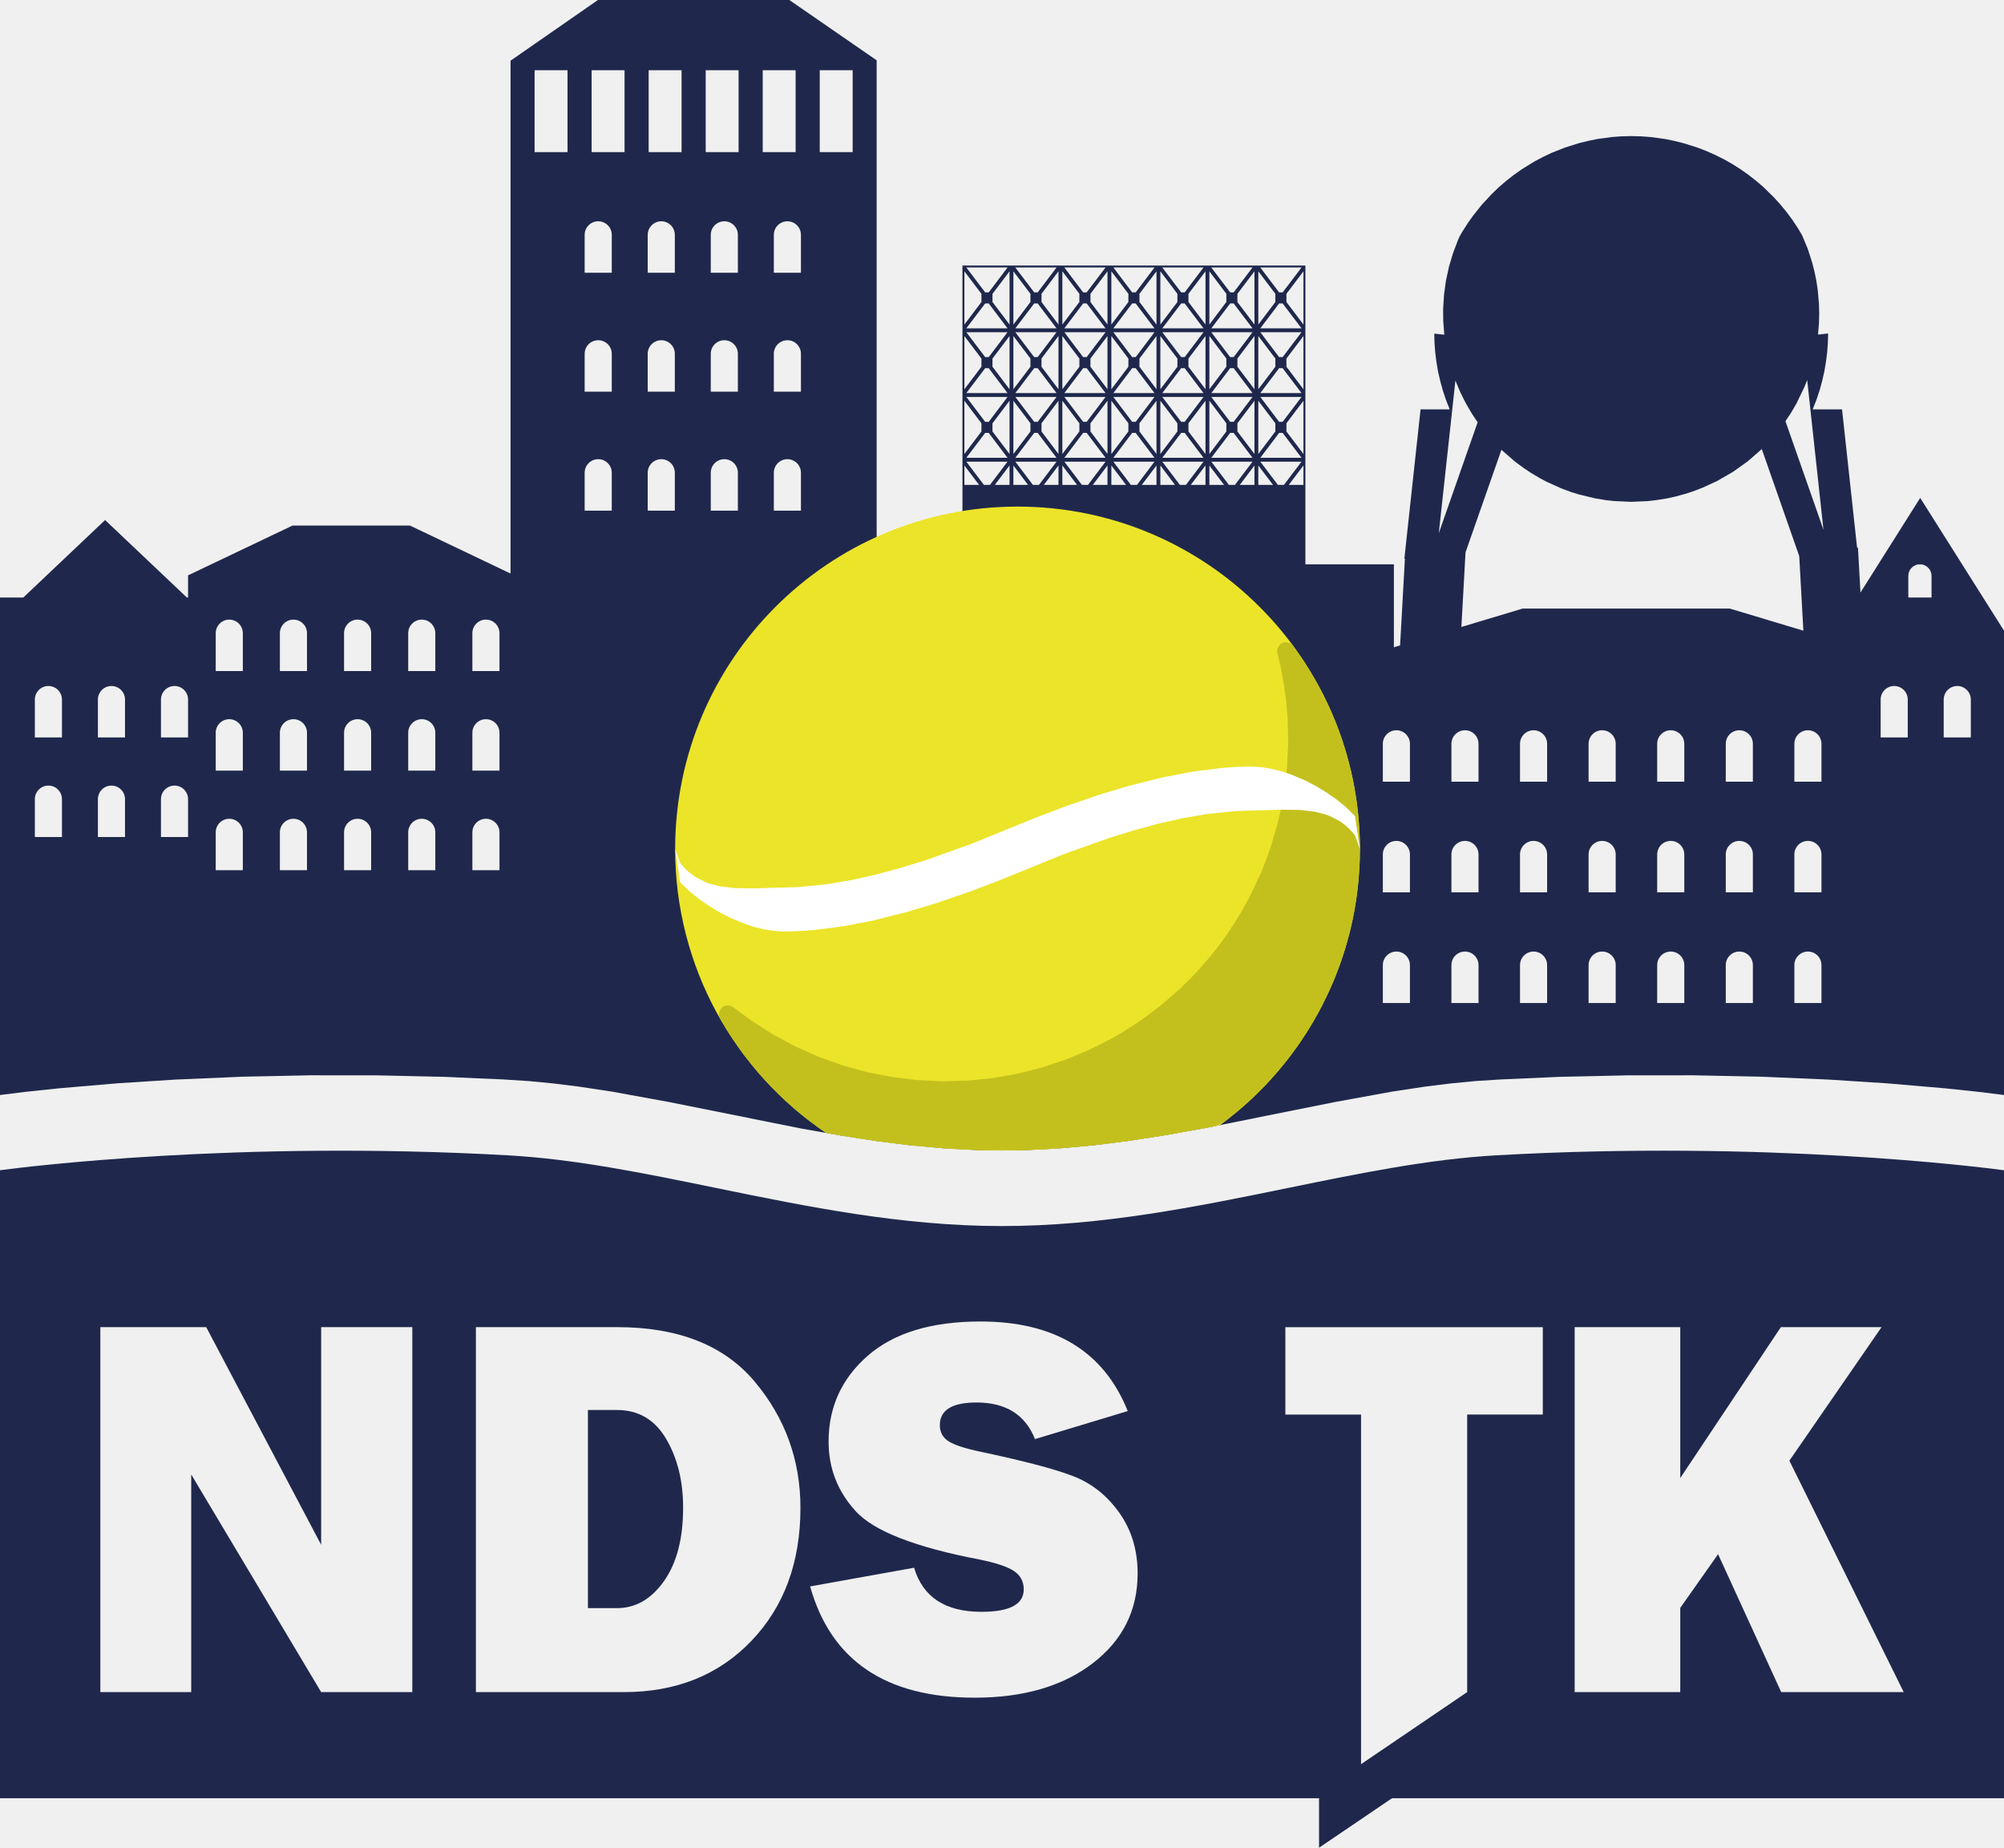
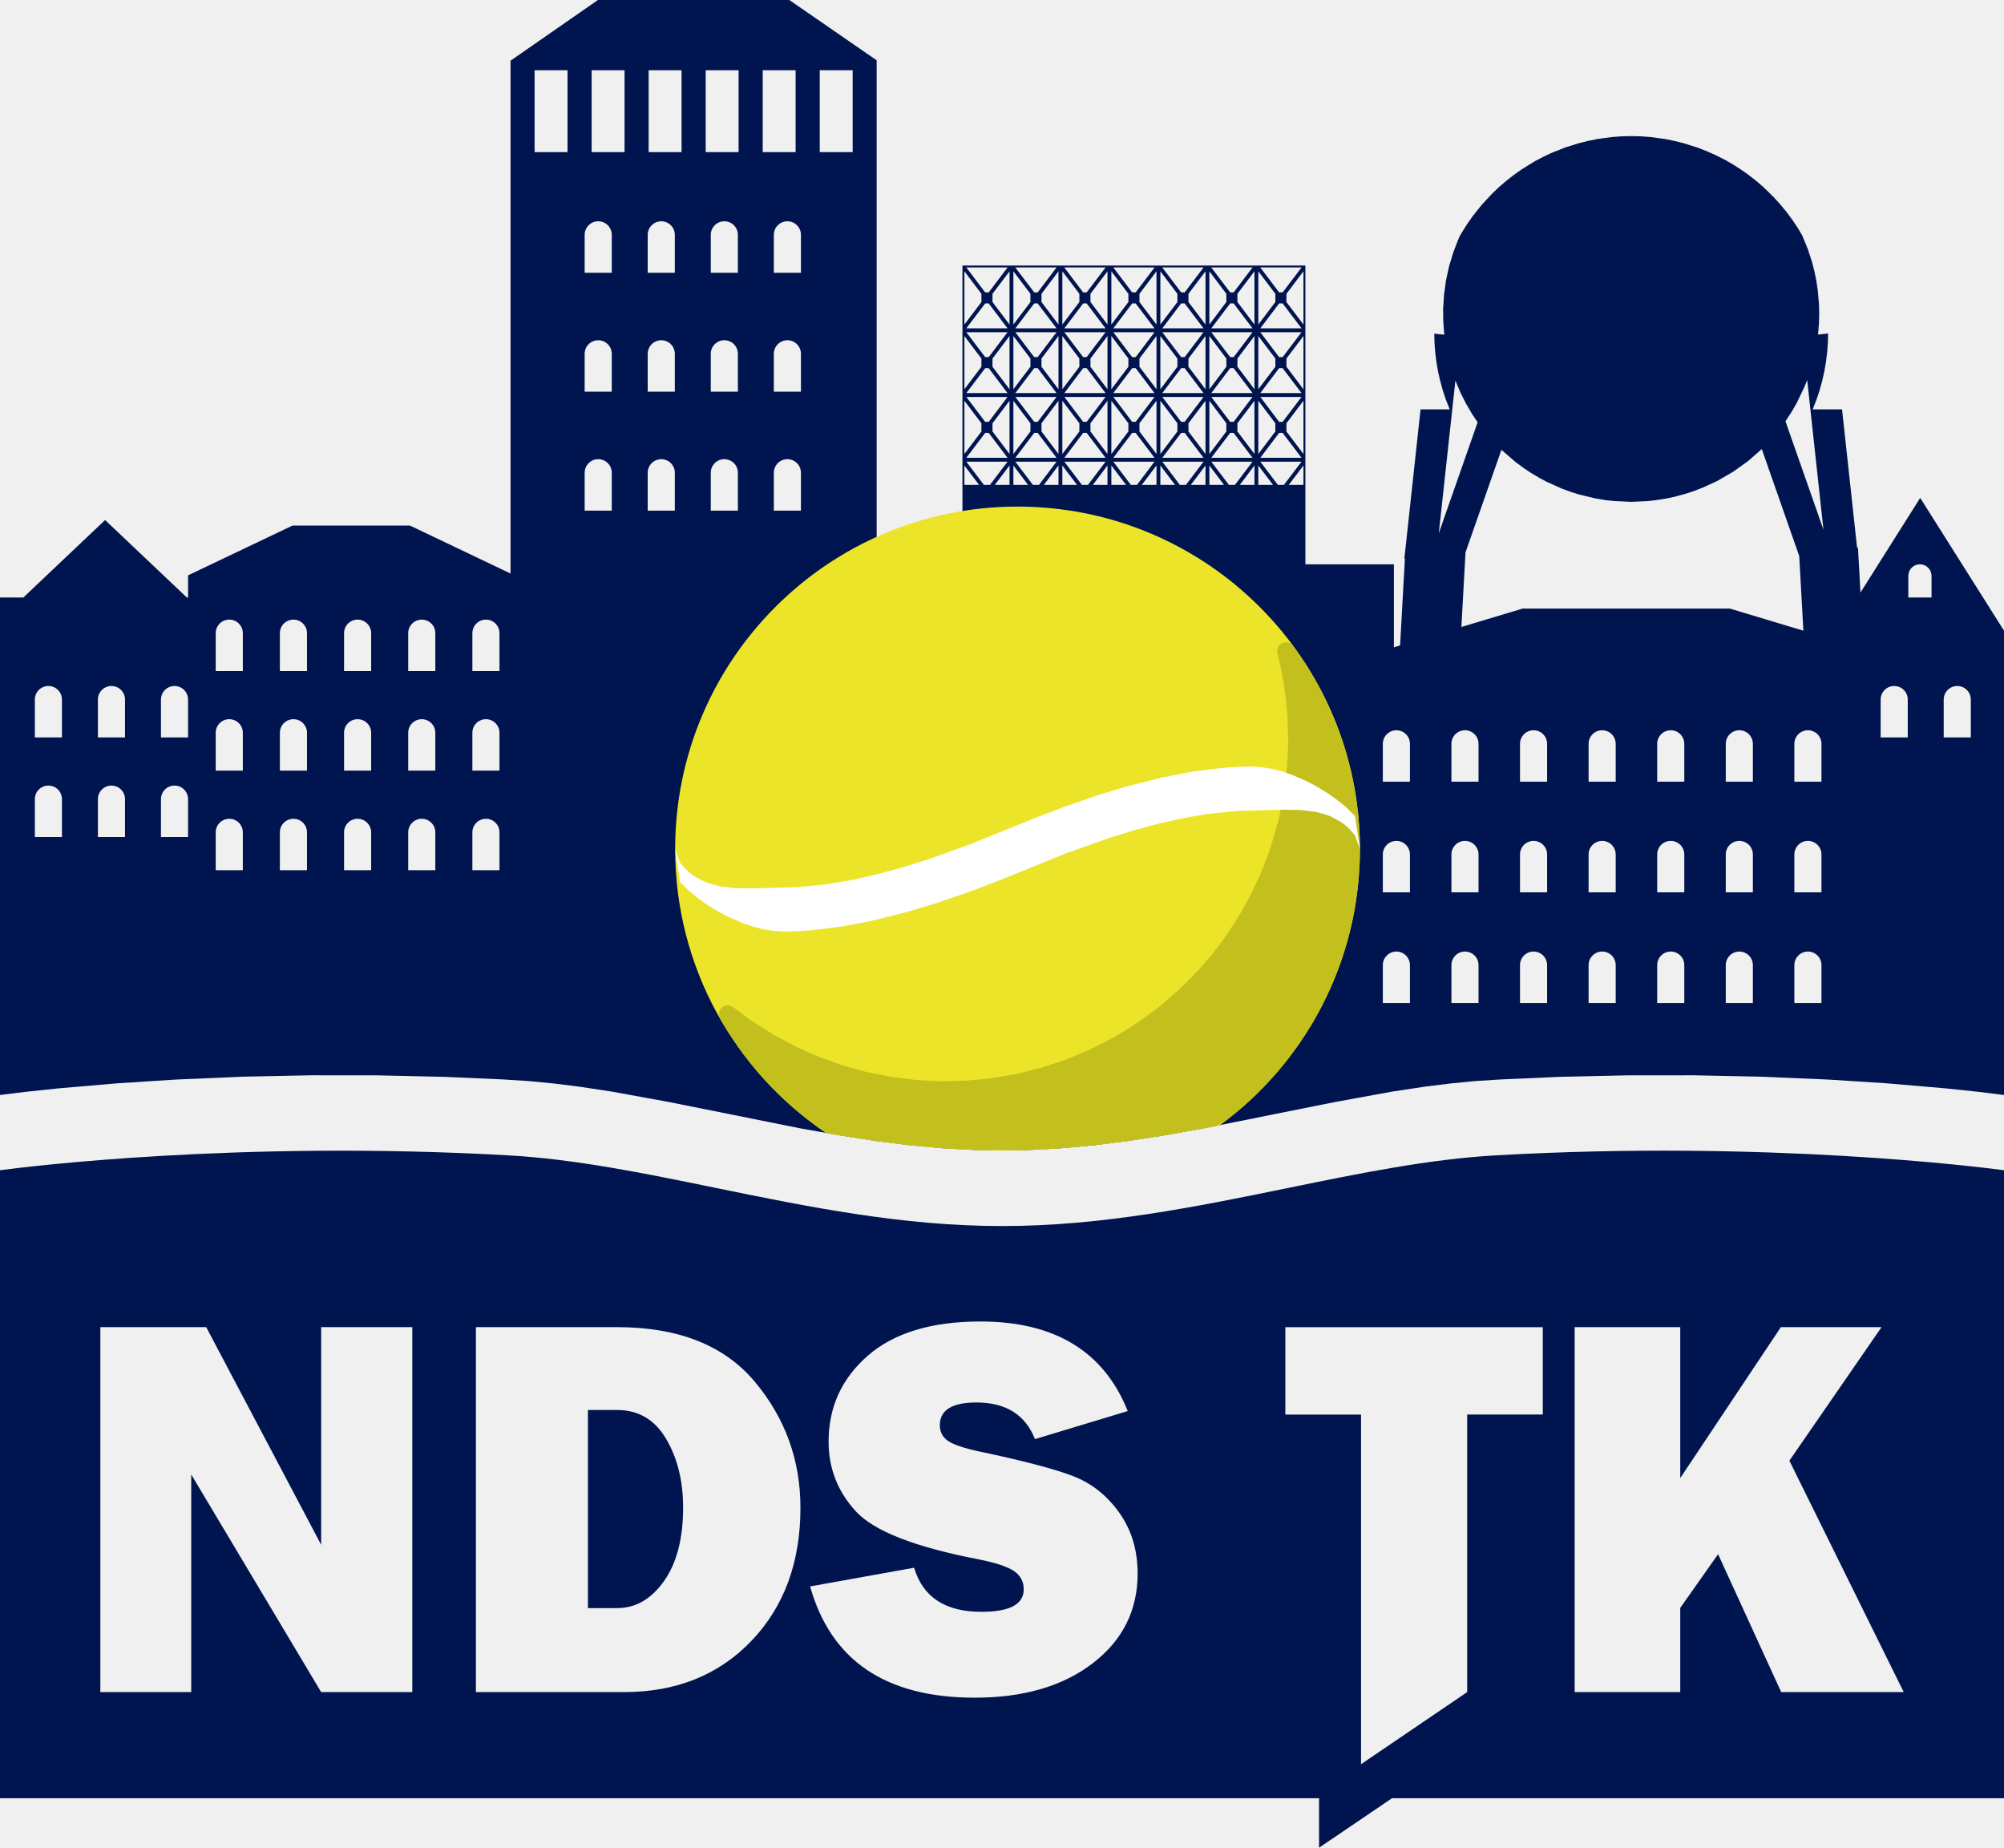
<svg xmlns="http://www.w3.org/2000/svg" viewBox="0 0 362.3 333.99" role="img" aria-labelledby="ndstk-title ndstk-desc">
-   <g id="skyline" fill="#1f284c" fill-rule="evenodd">
+   <g id="skyline" fill="#00154F" fill-rule="evenodd">
    <path d="M92.30,10.97L92.30,103.67L74.12,95.00L52.88,95.00L34.00,104.00L34.00,108.00L33.78,108.00L19.00,94.00L4.22,108.00L.00,108.00L.00,197.93L4.52,197.37L10.57,196.73L21.17,195.82L31.78,195.14L43.93,194.62L56.08,194.37L68.24,194.38L80.39,194.65L91.02,195.12L95.57,195.41L100.11,195.85L104.63,196.41L110.64,197.32L121.11,199.23L144.95,204.01L152.43,205.33L158.44,206.25L164.47,207.01L170.52,207.56L176.59,207.89L181.15,207.97L185.71,207.89L191.78,207.56L197.83,207.01L203.86,206.25L209.87,205.33L217.35,204.01L241.19,199.23L251.66,197.32L257.67,196.41L262.19,195.85L266.73,195.41L271.28,195.12L281.91,194.65L294.06,194.38L306.22,194.37L318.37,194.62L330.52,195.14L341.13,195.82L351.73,196.73L357.78,197.37L362.30,197.93L362.30,114.00L347.15,90.00L336.35,107.11L335.90,99.00L335.74,99.00L333.02,74.00L327.71,74.00L328.42,72.19L328.97,70.53L329.43,68.85L329.82,67.15L330.11,65.42L330.33,63.69L330.46,61.95L330.50,60.28L328.68,60.48L328.85,58.39L328.89,56.70L328.85,54.95L328.62,52.37L328.36,50.68L328.02,49.02L327.60,47.39L326.83,45.01L325.81,42.54L324.98,41.15L324.01,39.70L322.97,38.30L321.86,36.95L320.68,35.65L318.81,33.82L317.48,32.68L316.11,31.61L314.68,30.60L313.20,29.66L311.68,28.80L310.12,28.02L308.52,27.31L306.89,26.68L304.39,25.89L302.70,25.47L300.99,25.12L298.39,24.77L296.65,24.64L294.90,24.60L293.15,24.64L291.41,24.77L288.81,25.12L287.10,25.47L285.41,25.89L282.91,26.68L280.47,27.65L278.89,28.40L277.35,29.22L275.12,30.60L273.69,31.61L272.32,32.68L270.99,33.82L269.73,35.03L267.94,36.95L266.31,38.99L265.30,40.42L264.36,41.90L263.88,42.73L263.56,43.46L262.68,45.79L261.96,48.20L261.42,50.68L261.07,53.22L260.90,55.82L260.92,57.98L261.11,60.50L259.30,60.31L259.34,61.95L259.47,63.69L259.69,65.42L259.98,67.15L260.37,68.85L260.83,70.53L261.38,72.19L262.09,74.00L256.82,74.00L253.89,101.00L253.99,101.00L253.12,116.66L252.00,117.00L252.00,102.00L236.00,102.00L236.00,48.00L174.00,48.00L174.00,108.00L158.49,108.00L158.49,10.90L142.70,.00L108.10,.00ZM154.15,27.50L148.20,27.50L148.20,12.70L154.15,12.70ZM137.89,27.50L137.89,12.70L143.84,12.70L143.84,27.50ZM127.58,12.70L133.53,12.70L133.53,27.50L127.58,27.50ZM123.22,12.70L123.22,27.50L117.27,27.50L117.27,12.70ZM112.91,27.50L106.96,27.50L106.96,12.70L112.91,12.70ZM96.65,27.50L96.65,12.70L102.60,12.70L102.60,27.50ZM271.44,81.31L273.97,83.50L275.51,84.63L276.70,85.43L278.35,86.41L279.63,87.09L282.27,88.28L284.10,88.96L285.50,89.39L288.37,90.08L290.34,90.41L291.84,90.57L294.90,90.71L297.90,90.58L299.38,90.41L301.33,90.10L302.76,89.79L304.64,89.28L306.02,88.84L307.82,88.15L310.43,86.95L313.32,85.28L316.02,83.35L318.51,81.17L325.28,100.51L326.03,114.00L312.72,110.00L275.28,110.00L264.20,113.33L264.95,99.84ZM326.19,70.01L326.72,68.70L329.66,95.75L322.79,76.14L323.82,74.58L324.76,72.97ZM265.01,72.91L266.14,74.84L267.14,76.33L260.12,96.37L263.12,68.79L264.00,70.89ZM235.65,84.14L232.99,87.65L235.65,87.65ZM235.30,83.45L227.85,83.45L231.03,87.65L232.12,87.65ZM227.49,84.14L227.49,87.65L230.15,87.65ZM226.79,84.14L224.14,87.65L226.79,87.65ZM226.44,83.45L218.99,83.45L222.17,87.65L223.26,87.65ZM218.64,84.14L218.64,87.65L221.29,87.65ZM217.94,84.14L215.28,87.65L217.94,87.65ZM217.58,83.45L210.13,83.45L213.31,87.65L214.40,87.65ZM209.78,84.14L209.78,87.65L212.43,87.65ZM209.08,84.14L206.42,87.65L209.08,87.65ZM208.72,83.45L201.28,83.45L204.45,87.65L205.55,87.65ZM200.92,84.14L200.92,87.65L203.58,87.65ZM231.89,78.25L231.25,78.25L227.85,82.75L235.30,82.75ZM223.03,78.25L222.40,78.25L218.99,82.75L226.44,82.75ZM214.18,78.25L213.54,78.25L210.13,82.75L217.58,82.75ZM205.32,78.25L204.68,78.25L201.28,82.75L208.72,82.75ZM204.00,77.99L204.00,76.51L200.92,72.44L200.92,82.06ZM204.68,76.25L205.32,76.25L208.72,71.75L201.28,71.75ZM213.54,76.25L214.18,76.25L217.58,71.75L210.13,71.75ZM222.40,76.25L223.03,76.25L226.44,71.75L218.99,71.75ZM231.25,76.25L231.89,76.25L235.30,71.75L227.85,71.75ZM231.89,66.55L231.25,66.55L227.85,71.05L235.30,71.05ZM223.03,66.55L222.40,66.55L218.99,71.05L226.44,71.05ZM214.18,66.55L213.54,66.55L210.13,71.05L217.58,71.05ZM205.32,66.55L204.68,66.55L201.28,71.05L208.72,71.05ZM204.00,66.29L204.00,64.81L200.92,60.74L200.92,70.36ZM204.68,64.55L205.32,64.55L208.72,60.05L201.28,60.05ZM213.54,64.55L214.18,64.55L217.58,60.05L210.13,60.05ZM222.40,64.55L223.03,64.55L226.44,60.05L218.99,60.05ZM231.25,64.55L231.89,64.55L235.30,60.05L227.85,60.05ZM231.89,54.85L231.25,54.85L227.85,59.35L235.30,59.35ZM223.03,54.85L222.40,54.85L218.99,59.35L226.44,59.35ZM214.18,54.85L213.54,54.85L210.13,59.35L217.58,59.35ZM205.32,54.85L204.68,54.85L201.28,59.35L208.72,59.35ZM204.00,54.59L204.00,53.11L200.92,49.04L200.92,58.66ZM204.68,52.85L205.32,52.85L208.72,48.35L201.28,48.35ZM213.54,52.85L214.18,52.85L217.58,48.35L210.13,48.35ZM222.40,52.85L223.03,52.85L226.44,48.35L218.99,48.35ZM231.25,52.85L231.89,52.85L235.30,48.35L227.85,48.35ZM186.97,66.55L183.56,71.05L191.01,71.05L187.60,66.55ZM191.36,70.36L191.36,60.74L188.29,64.81L188.29,66.29ZM191.36,58.66L191.36,49.04L188.29,53.11L188.29,54.59ZM191.01,48.35L183.56,48.35L186.97,52.85L187.60,52.85ZM182.15,48.35L174.70,48.35L178.11,52.85L178.75,52.85ZM174.35,87.65L177.01,87.65L174.35,84.14ZM174.70,82.75L182.15,82.75L178.75,78.25L178.11,78.25ZM182.15,83.45L174.70,83.45L177.88,87.65L178.97,87.65ZM179.85,87.65L182.51,87.65L182.51,84.14ZM183.21,87.65L185.86,87.65L183.21,84.14ZM188.71,87.65L191.36,87.65L191.36,84.14ZM191.36,82.06L191.36,72.44L188.29,76.51L188.29,77.99ZM187.60,76.25L191.01,71.75L183.56,71.75L186.97,76.25ZM177.43,64.81L174.35,60.74L174.35,70.36L177.43,66.29ZM178.11,66.55L174.70,71.05L182.15,71.05L178.75,66.55ZM182.15,71.75L174.70,71.75L178.11,76.25L178.75,76.25ZM177.43,53.11L174.35,49.04L174.35,58.66L177.43,54.59ZM178.75,54.85L178.11,54.85L174.70,59.35L182.15,59.35ZM182.15,60.05L174.70,60.05L178.11,64.55L178.75,64.55ZM187.60,54.85L186.97,54.85L183.56,59.35L191.01,59.35ZM191.01,60.05L183.56,60.05L186.97,64.55L187.60,64.55ZM186.29,53.11L183.21,49.04L183.21,58.66L186.29,54.59ZM179.43,54.59L182.51,58.66L182.51,49.04L179.43,53.11ZM179.43,64.81L179.43,66.29L182.51,70.36L182.51,60.74ZM186.29,64.81L183.21,60.74L183.21,70.36L186.29,66.29ZM182.51,72.44L179.43,76.51L179.43,77.99L182.51,82.06ZM186.29,76.51L183.21,72.44L183.21,82.06L186.29,77.99ZM186.97,78.25L183.56,82.75L191.01,82.75L187.60,78.25ZM191.01,83.45L183.56,83.45L186.74,87.65L187.83,87.65ZM174.35,82.06L177.43,77.99L177.43,76.51L174.35,72.44ZM195.14,53.11L192.06,49.04L192.06,58.66L195.14,54.59ZM195.14,64.81L192.06,60.74L192.06,70.36L195.14,66.29ZM195.82,66.55L192.42,71.05L199.87,71.05L196.46,66.55ZM200.22,82.06L200.22,72.44L197.14,76.51L197.14,77.99ZM200.22,87.65L200.22,84.14L197.57,87.65ZM196.46,54.85L195.82,54.85L192.42,59.35L199.87,59.35ZM197.14,53.11L197.14,54.59L200.22,58.66L200.22,49.04ZM196.46,52.85L199.87,48.35L192.42,48.35L195.82,52.85ZM200.22,60.74L197.14,64.81L197.14,66.29L200.22,70.36ZM196.46,64.55L199.87,60.05L192.42,60.05L195.82,64.55ZM196.46,78.25L195.82,78.25L192.42,82.75L199.87,82.75ZM194.72,87.65L192.06,84.14L192.06,87.65ZM195.82,76.25L196.46,76.25L199.87,71.75L192.42,71.75ZM195.14,76.51L192.06,72.44L192.06,82.06L195.14,77.99ZM195.60,87.65L196.69,87.65L199.87,83.45L192.42,83.45ZM209.08,58.66L209.08,49.04L206.00,53.11L206.00,54.59ZM209.08,70.36L209.08,60.74L206.00,64.81L206.00,66.29ZM209.08,82.06L209.08,72.44L206.00,76.51L206.00,77.99ZM218.64,82.06L221.71,77.99L221.71,76.51L218.64,72.44ZM218.64,70.36L221.71,66.29L221.71,64.81L218.64,60.74ZM226.79,70.36L226.79,60.74L223.71,64.81L223.71,66.29ZM226.79,58.66L226.79,49.04L223.71,53.11L223.71,54.59ZM212.86,53.11L209.78,49.04L209.78,58.66L212.86,54.59ZM221.71,54.59L221.71,53.11L218.64,49.04L218.64,58.66ZM214.86,54.59L217.94,58.66L217.94,49.04L214.86,53.11ZM212.86,66.29L212.86,64.81L209.78,60.74L209.78,70.36ZM214.86,64.81L214.86,66.29L217.94,70.36L217.94,60.74ZM212.86,76.51L209.78,72.44L209.78,82.06L212.86,77.99ZM214.86,77.99L217.94,82.06L217.94,72.44L214.86,76.51ZM230.57,53.11L227.49,49.04L227.49,58.66L230.57,54.59ZM230.57,64.81L227.49,60.74L227.49,70.36L230.57,66.29ZM235.65,82.06L235.65,72.44L232.57,76.51L232.57,77.99ZM232.57,53.11L232.57,54.59L235.65,58.66L235.65,49.04ZM232.57,66.29L235.65,70.36L235.65,60.74L232.57,64.81ZM226.79,72.44L223.71,76.51L223.71,77.99L226.79,82.06ZM230.57,77.99L230.57,76.51L227.49,72.44L227.49,82.06ZM6.30,126.45A2.45,2.45 0 0 1 11.20,126.45V133.30H6.30ZM6.30,144.45A2.45,2.45 0 0 1 11.20,144.45V151.30H6.30ZM17.70,126.45A2.45,2.45 0 0 1 22.60,126.45V133.30H17.70ZM17.70,144.45A2.45,2.45 0 0 1 22.60,144.45V151.30H17.70ZM29.10,126.45A2.45,2.45 0 0 1 34.00,126.45V133.30H29.10ZM29.10,144.45A2.45,2.45 0 0 1 34.00,144.45V151.30H29.10ZM39.00,114.45A2.45,2.45 0 0 1 43.90,114.45V121.30H39.00ZM39.00,132.45A2.45,2.45 0 0 1 43.90,132.45V139.30H39.00ZM39.00,150.45A2.45,2.45 0 0 1 43.90,150.45V157.30H39.00ZM50.60,114.45A2.45,2.45 0 0 1 55.50,114.45V121.30H50.60ZM50.60,132.45A2.45,2.45 0 0 1 55.50,132.45V139.30H50.60ZM50.60,150.45A2.45,2.45 0 0 1 55.50,150.45V157.30H50.60ZM62.20,114.45A2.45,2.45 0 0 1 67.10,114.45V121.30H62.20ZM62.20,132.45A2.45,2.45 0 0 1 67.10,132.45V139.30H62.20ZM62.20,150.45A2.45,2.45 0 0 1 67.10,150.45V157.30H62.20ZM73.80,114.45A2.45,2.45 0 0 1 78.70,114.45V121.30H73.80ZM73.80,132.45A2.45,2.45 0 0 1 78.70,132.45V139.30H73.80ZM73.80,150.45A2.45,2.45 0 0 1 78.70,150.45V157.30H73.80ZM85.40,114.45A2.45,2.45 0 0 1 90.30,114.45V121.30H85.40ZM85.40,132.45A2.45,2.45 0 0 1 90.30,132.45V139.30H85.40ZM85.40,150.45A2.45,2.45 0 0 1 90.30,150.45V157.30H85.40ZM105.70,42.45A2.45,2.45 0 0 1 110.60,42.45V49.30H105.70ZM105.70,63.95A2.45,2.45 0 0 1 110.60,63.95V70.80H105.70ZM105.70,85.45A2.45,2.45 0 0 1 110.60,85.45V92.30H105.70ZM117.10,42.45A2.45,2.45 0 0 1 122.00,42.45V49.30H117.10ZM117.10,63.95A2.45,2.45 0 0 1 122.00,63.95V70.80H117.10ZM117.10,85.45A2.45,2.45 0 0 1 122.00,85.45V92.30H117.10ZM128.50,42.45A2.45,2.45 0 0 1 133.40,42.45V49.30H128.50ZM128.50,63.95A2.45,2.45 0 0 1 133.40,63.95V70.80H128.50ZM128.50,85.45A2.45,2.45 0 0 1 133.40,85.45V92.30H128.50ZM139.90,42.45A2.45,2.45 0 0 1 144.80,42.45V49.30H139.90ZM139.90,63.95A2.45,2.45 0 0 1 144.80,63.95V70.80H139.90ZM139.90,85.45A2.45,2.45 0 0 1 144.80,85.45V92.30H139.90ZM250.00,134.45A2.45,2.45 0 0 1 254.90,134.45V141.30H250.00ZM250.00,154.45A2.45,2.45 0 0 1 254.90,154.45V161.30H250.00ZM250.00,174.45A2.45,2.45 0 0 1 254.90,174.45V181.30H250.00ZM262.40,134.45A2.45,2.45 0 0 1 267.30,134.45V141.30H262.40ZM262.40,154.45A2.45,2.45 0 0 1 267.30,154.45V161.30H262.40ZM262.40,174.45A2.45,2.45 0 0 1 267.30,174.45V181.30H262.40ZM274.80,134.45A2.45,2.45 0 0 1 279.70,134.45V141.30H274.80ZM274.80,154.45A2.45,2.45 0 0 1 279.70,154.45V161.30H274.80ZM274.80,174.45A2.45,2.45 0 0 1 279.70,174.45V181.30H274.80ZM287.20,134.45A2.45,2.45 0 0 1 292.10,134.45V141.30H287.20ZM287.20,154.45A2.45,2.45 0 0 1 292.10,154.45V161.30H287.20ZM287.20,174.45A2.45,2.45 0 0 1 292.10,174.45V181.30H287.20ZM299.60,134.45A2.45,2.45 0 0 1 304.50,134.45V141.30H299.60ZM299.60,154.45A2.45,2.45 0 0 1 304.50,154.45V161.30H299.60ZM299.60,174.45A2.45,2.45 0 0 1 304.50,174.45V181.30H299.60ZM312.00,134.45A2.45,2.45 0 0 1 316.90,134.45V141.30H312.00ZM312.00,154.45A2.45,2.45 0 0 1 316.90,154.45V161.30H312.00ZM312.00,174.45A2.45,2.45 0 0 1 316.90,174.45V181.30H312.00ZM324.40,134.45A2.45,2.45 0 0 1 329.30,134.45V141.30H324.40ZM324.40,154.45A2.45,2.45 0 0 1 329.30,154.45V161.30H324.40ZM324.40,174.45A2.45,2.45 0 0 1 329.30,174.45V181.30H324.40ZM340.00,126.45A2.45,2.45 0 0 1 344.90,126.45V133.30H340.00ZM351.40,126.45A2.45,2.45 0 0 1 356.30,126.45V133.30H351.40ZM345.00,104.10A2.10,2.10 0 0 1 349.20,104.10V108.00H345.00Z" />
  </g>
  <g id="ball">
    <path id="ball-base" fill="#ece429" d="M149.35,204.8c10.37,1.82,20.96,3.16,31.8,3.16,13.5,0,26.62-2.09,39.4-4.57,15.34-11.27,25.31-29.43,25.31-49.92,0-34.19-27.72-61.9-61.9-61.9s-61.9,27.72-61.9,61.9c0,21.37,10.83,40.21,27.3,51.33Z" />
    <path id="ball-shade" fill="#c3c01e" d="M132.43,181.98L132.00,181.78L131.53,181.72L131.07,181.80L130.65,182.01L130.31,182.34L130.07,182.75L129.97,183.21L130.01,183.68L130.18,184.12L131.67,186.59L134.26,190.37L137.23,194.06L139.22,196.24L141.32,198.33L143.51,200.32L145.78,202.19L148.33,204.08L149.09,204.61L149.55,204.82L155.19,205.76L159.58,206.40L164.00,206.95L168.40,207.38L172.85,207.71L177.27,207.90L184.68,207.91L189.10,207.73L193.55,207.41L197.97,206.98L203.83,206.24L211.15,205.11L219.69,203.56L221.19,202.90L224.65,200.10L226.83,198.10L228.92,196.00L230.90,193.80L232.78,191.51L234.54,189.14L236.19,186.68L237.57,184.41L238.90,181.99L240.23,179.26L241.15,177.15L242.24,174.33L243.19,171.45L243.82,169.24L244.52,166.30L244.95,164.04L245.39,161.06L245.63,158.77L245.81,155.85L245.86,152.94L245.78,150.27L245.56,147.39L245.19,144.38L244.67,141.40L244.18,139.16L243.41,136.24L242.50,133.34L241.71,131.18L240.55,128.39L239.25,125.65L238.18,123.61L235.85,119.72L233.67,116.60L233.17,116.23L232.56,116.07L231.94,116.16L231.40,116.48L230.97,117.14L230.88,117.76L231.56,120.73L232.11,123.72L232.52,126.73L232.78,129.76L232.90,134.30L232.67,138.86L232.11,143.39L231.71,145.63L231.05,148.59L229.77,152.97L229.02,155.12L227.90,157.93L225.94,162.06L224.48,164.71L223.29,166.67L221.61,169.19L220.26,171.04L218.85,172.82L216.87,175.12L215.30,176.78L213.13,178.90L209.67,181.88L207.26,183.71L205.39,185.02L202.83,186.64L200.85,187.78L196.78,189.83L192.57,191.57L188.25,193.00L183.82,194.11L179.34,194.89L174.80,195.33L170.25,195.45L165.69,195.22L161.17,194.66L156.70,193.78L152.31,192.56L148.02,191.03L143.85,189.18L139.84,187.03L135.99,184.59Z" />
    <path id="ball-seam" fill="#fff" d="M122.94,159.44L124.72,161.18L126.50,162.60L128.29,163.82L130.07,164.89L131.85,165.81L134.52,166.95L136.30,167.54L138.08,167.98L139.86,168.26L141.65,168.38L144.32,168.31L146.99,168.13L152.33,167.45L157.68,166.43L163.91,164.86L169.26,163.26L175.49,161.11L180.84,159.07L192.42,154.36L200.43,151.50L204.89,150.12L209.34,148.90L213.79,147.90L218.25,147.13L223.59,146.59L231.61,146.36L235.17,146.41L237.84,146.75L239.62,147.22L240.52,147.55L242.30,148.49L243.19,149.14L244.08,149.96L244.97,150.99L245.86,153.49L245.86,153.48L244.97,147.50L243.19,145.76L241.41,144.34L239.62,143.12L237.84,142.05L236.06,141.12L233.39,139.99L231.61,139.40L229.83,138.96L228.05,138.67L226.26,138.56L223.59,138.62L220.92,138.81L215.58,139.48L210.23,140.51L204.00,142.07L198.65,143.68L192.42,145.83L187.07,147.87L175.49,152.58L167.48,155.44L163.02,156.82L158.57,158.04L154.12,159.04L149.66,159.81L144.32,160.35L136.30,160.58L132.74,160.53L130.07,160.19L128.29,159.72L127.39,159.38L125.61,158.44L124.72,157.80L123.83,156.98L122.94,155.95L122.06,153.47L122.06,153.52Z" />
  </g>
-   <g id="wordmark" fill="#1f284c" fill-rule="evenodd">
+   <g id="wordmark" fill="#00154F" fill-rule="evenodd">
    <path d="M362.3,211.53c-4.39-.59-42.93-5.45-91.75-2.7-12.22.69-24.61,3.23-37.72,5.91-16.51,3.38-33.58,6.88-51.67,6.88s-35.17-3.5-51.68-6.88c-13.11-2.69-25.5-5.23-37.72-5.91C42.93,206.09,4.39,210.94,0,211.53v113.52h238.47v8.94l13.18,-8.94h110.65v-113.52ZM 74.54,305.86L 58.06,305.86L 34.57,266.52L 34.57,305.86L 18.14,305.86L 18.14,239.89L 37.28,239.89L 58.06,279.23L 58.06,239.89L 74.54,239.89L 74.54,305.86M 135.85,296.6 C 129.94,302.77 122.26,305.86 112.82,305.86L 86.04,305.86L 86.04,239.89L 111.56,239.89 C 122.64,239.89 130.94,243.18 136.45,249.75 C 141.96,256.32 144.71,263.93 144.71,272.56 C 144.71,282.42 141.75,290.43 135.84,296.61L 135.85,296.6M 197.54,300.66 C 192.13,304.8 185.02,306.87 176.23,306.87 C 160.15,306.87 150.23,300.17 146.46,286.76L 165.26,283.38 C 166.84,288.7 170.90,291.35 177.44,291.35 C 182.53,291.35 185.08,290.0 185.08,287.29 C 185.08,285.87 184.49,284.77 183.32,283.98 C 182.14,283.19 180.04,282.49 177.01,281.88 C 165.44,279.66 158.01,276.76 154.73,273.19 C 151.44,269.61 149.80,265.41 149.80,260.58 C 149.80,254.36 152.16,249.18 156.88,245.06 C 161.6,240.94 168.39,238.87 177.25,238.87 C 190.69,238.87 199.56,244.27 203.88,255.06L 187.11,260.13 C 185.37,255.72 181.84,253.51 176.53,253.51 C 172.12,253.51 169.91,254.88 169.91,257.62 C 169.91,258.84 170.41,259.79 171.41,260.47 C 172.41,261.15 174.34,261.79 177.21,262.40 C 185.10,264.07 190.71,265.54 194.03,266.83 C 197.35,268.11 200.12,270.31 202.34,273.42 C 204.56,276.53 205.67,280.2 205.67,284.42 C 205.67,291.1 202.96,296.5 197.55,300.65L 197.54,300.66M 278.93,255.69L 265.25,255.69L 265.25,305.86L 246.06,318.89L 246.06,255.7L 232.38,255.7L 232.38,239.90L 278.92,239.90L 278.92,255.7L 278.93,255.69M 322.02,305.86L 310.61,280.93L 303.77,290.64L 303.77,305.86L 284.68,305.86L 284.68,239.89L 303.77,239.89L 303.77,267.17L 321.96,239.89L 340.16,239.89L 323.50,264.03L 344.17,305.86L 322.01,305.86L 322.02,305.86" />
    <path d="M 111.56,254.87L 106.29,254.87L 106.29,290.68L 111.56,290.68 C 114.91,290.68 117.74,289.05 120.04,285.8 C 122.34,282.55 123.5,278.12 123.5,272.51 C 123.5,267.71 122.48,263.57 120.43,260.09 C 118.38,256.61 115.43,254.87 111.56,254.87L 111.56,254.87" />
  </g>
</svg>
